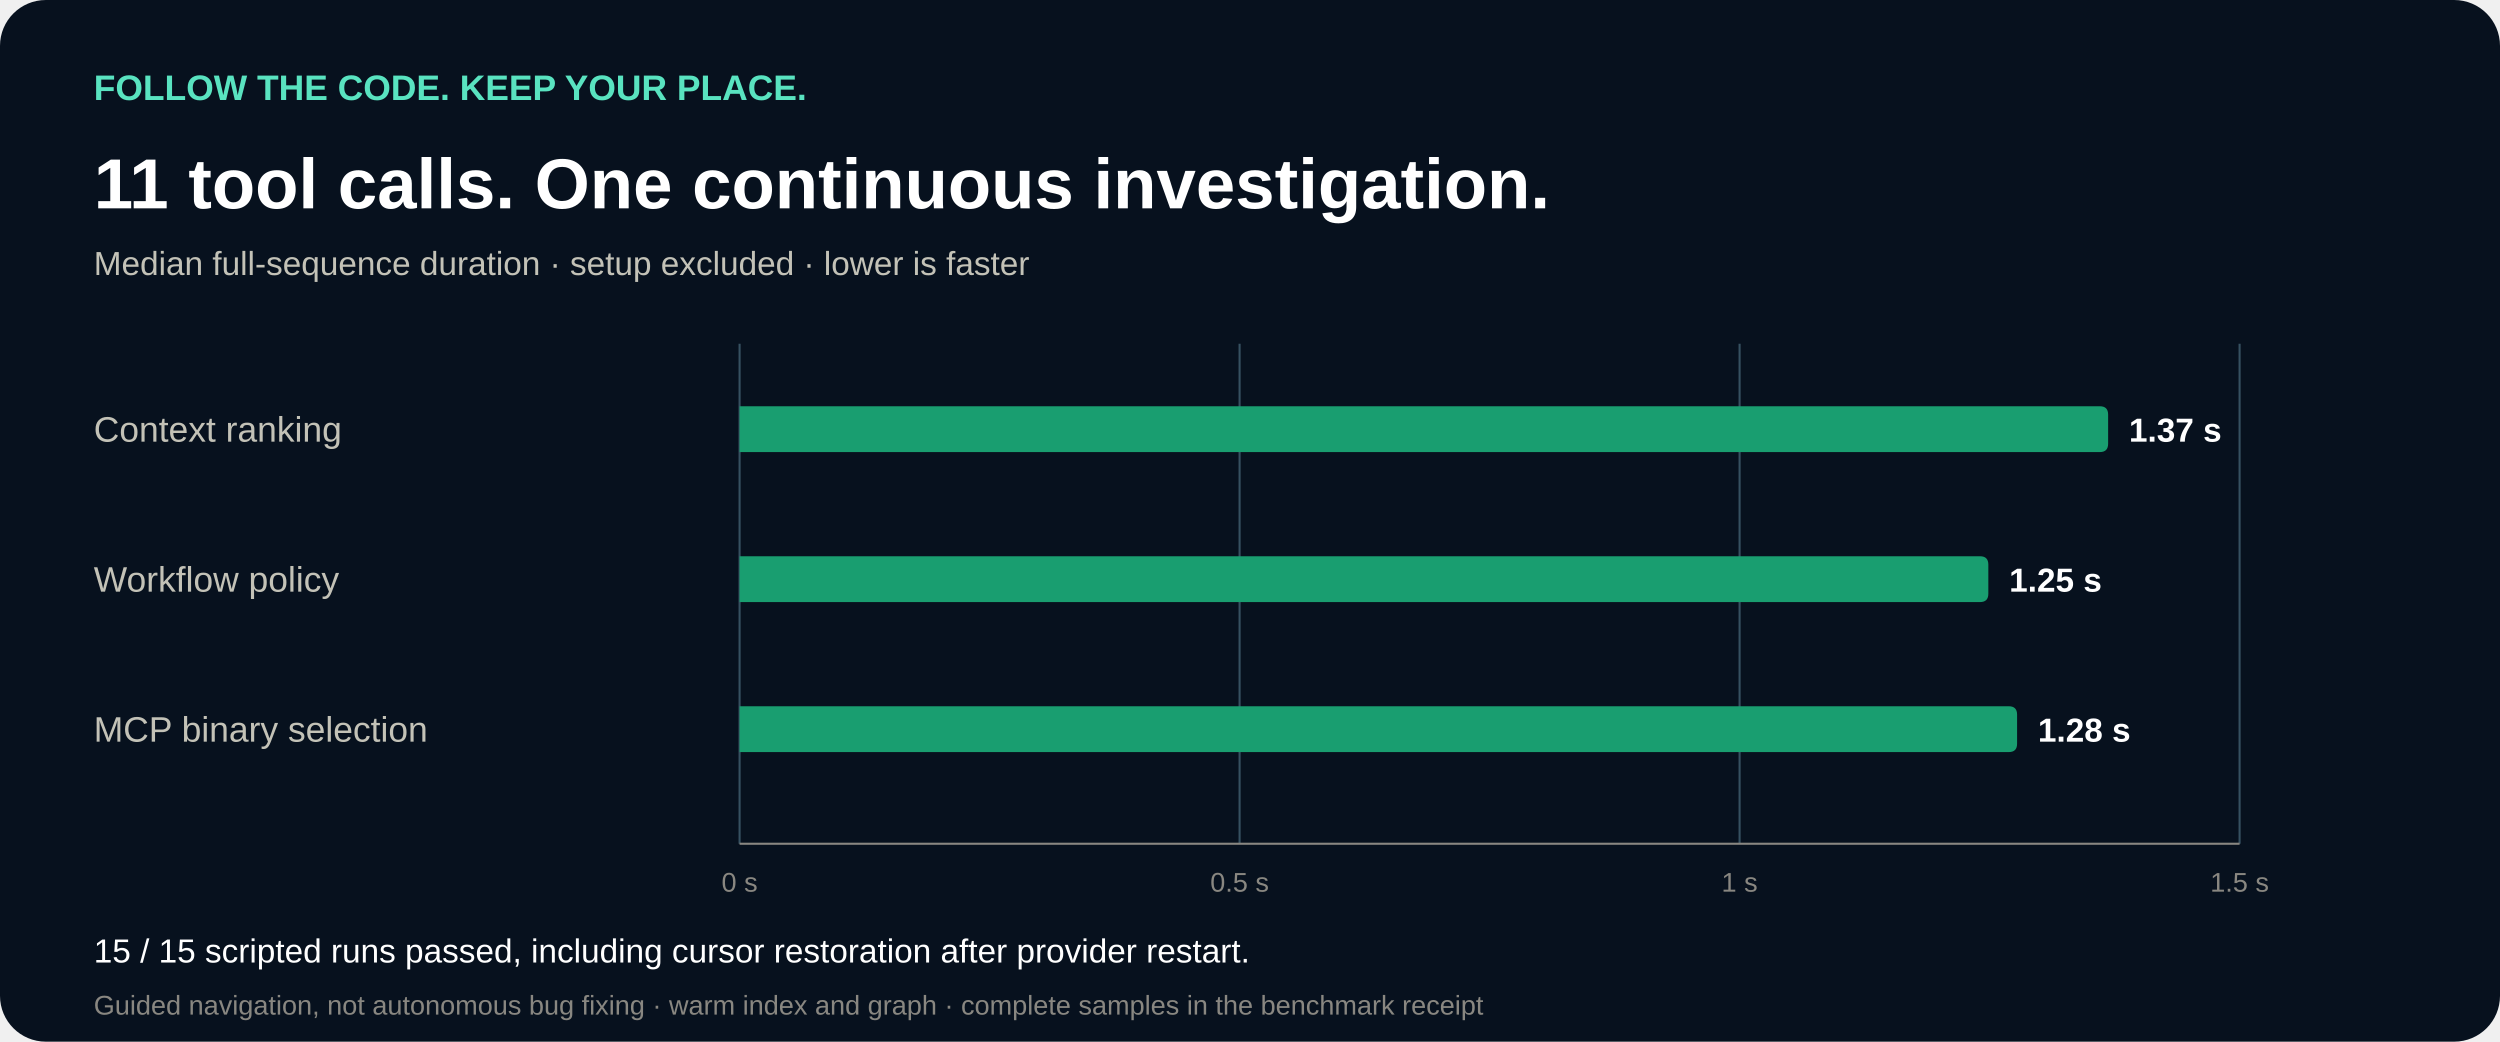
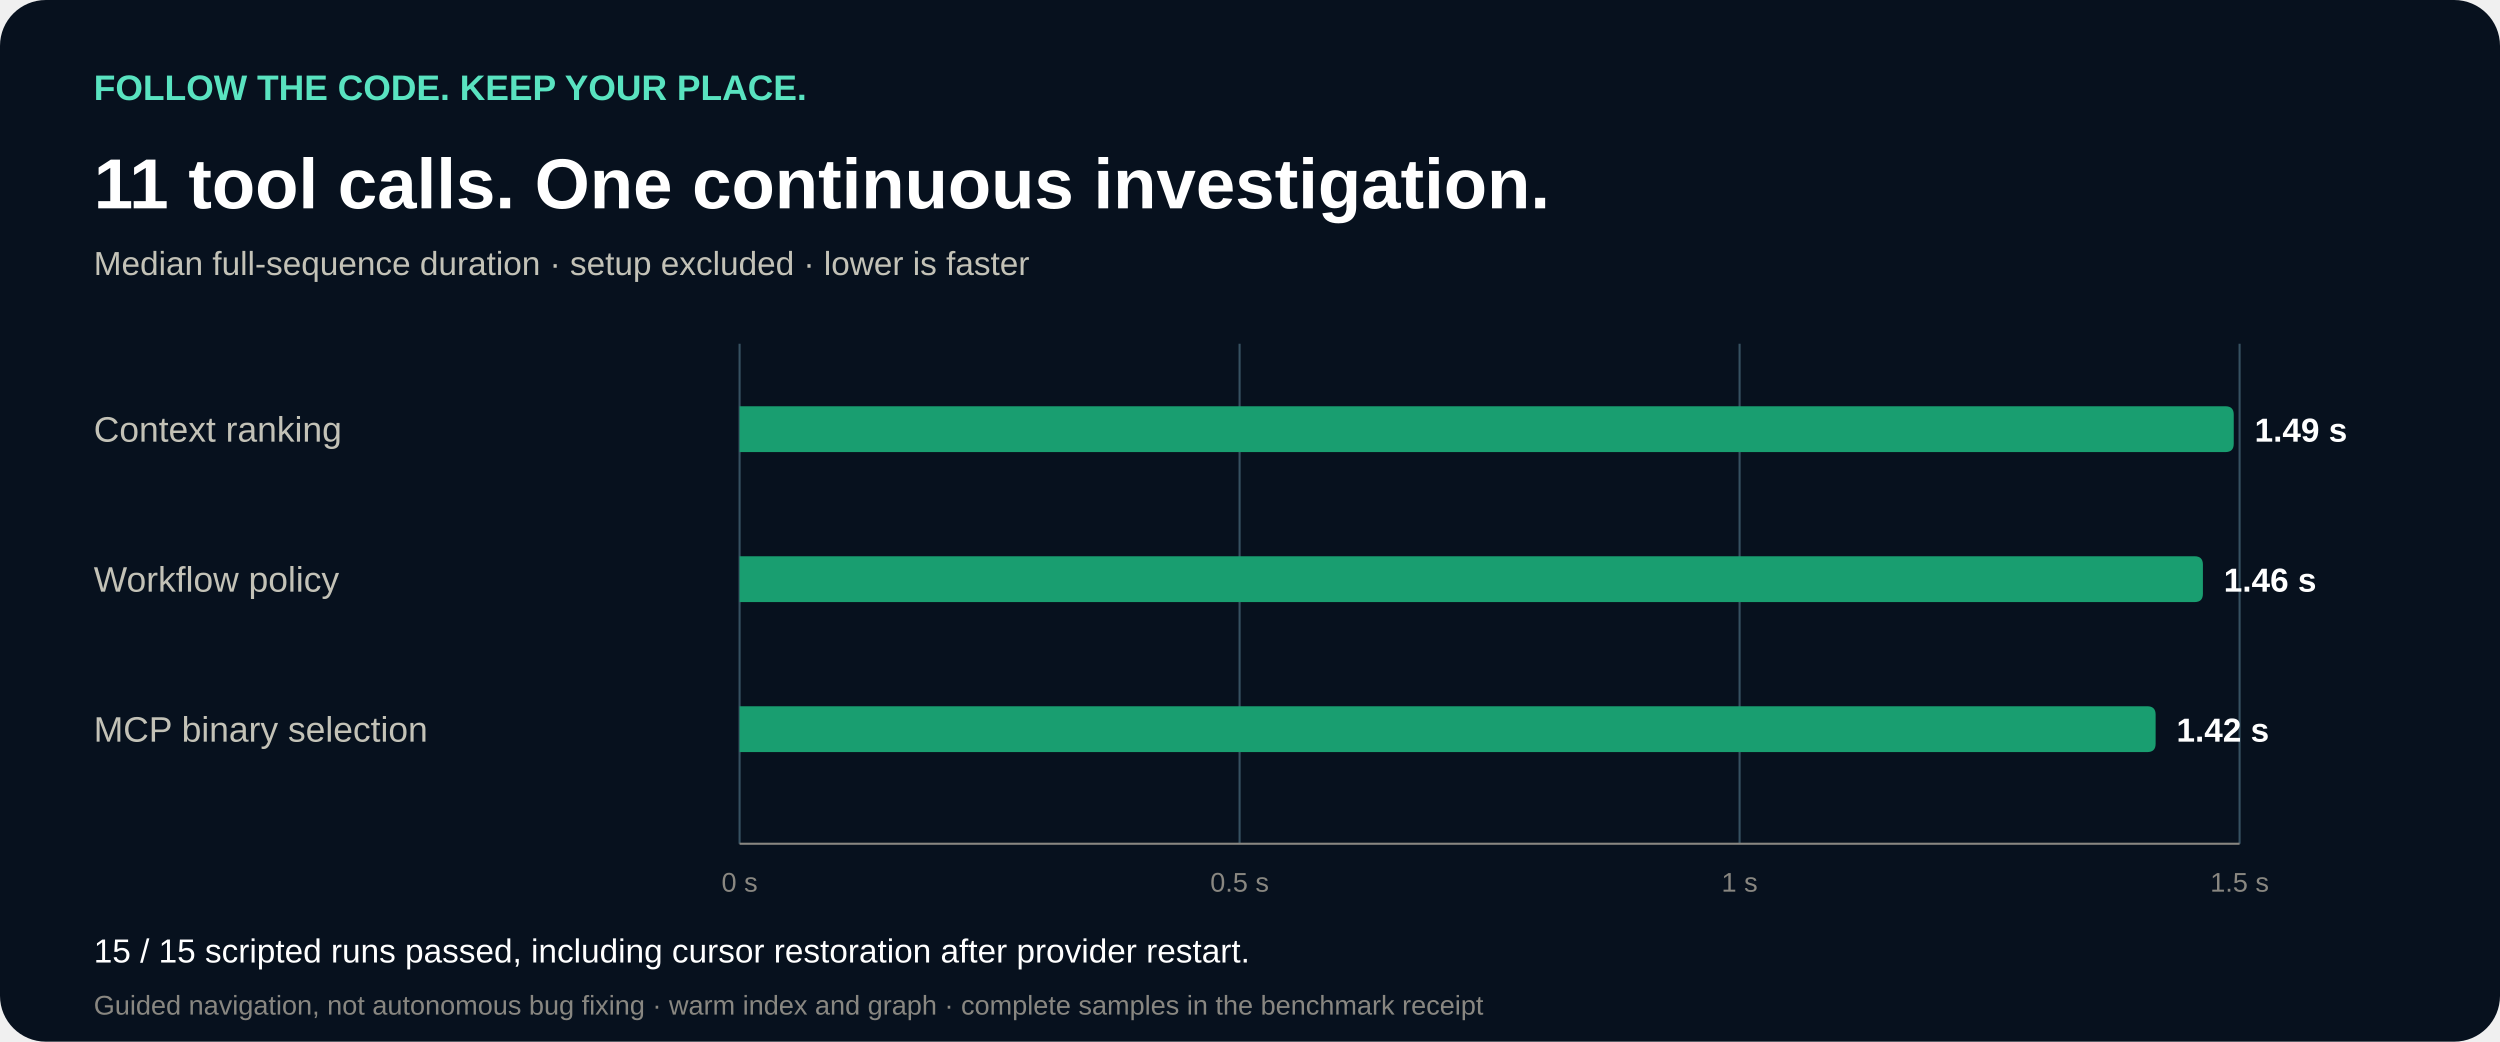
<svg xmlns="http://www.w3.org/2000/svg" width="1200" height="500" viewBox="0 0 1200 500" role="img" aria-labelledby="title desc">
  <rect width="1200" height="500" rx="22" fill="#07111e" />
  <text x="45" y="48" font-family="Arial,sans-serif" font-size="17" font-weight="700" fill="#59e3c0">FOLLOW THE CODE. KEEP YOUR PLACE.</text>
  <text x="45" y="100" font-family="Arial,sans-serif" font-size="34" font-weight="700" fill="#ffffff">11 tool calls. One continuous investigation.</text>
  <text x="45" y="132" font-family="Arial,sans-serif" font-size="16" fill="#c3c2b7">Median full-sequence duration · setup excluded · lower is faster</text>
  <line x1="355.0" y1="165" x2="355.0" y2="405" stroke="#365161" stroke-width="1" />
  <text x="355.0" y="428" text-anchor="middle" font-family="Arial,sans-serif" font-size="13" fill="#898781">0 s</text>
  <line x1="595.0" y1="165" x2="595.0" y2="405" stroke="#365161" stroke-width="1" />
  <text x="595.0" y="428" text-anchor="middle" font-family="Arial,sans-serif" font-size="13" fill="#898781">0.5 s</text>
  <line x1="835.0" y1="165" x2="835.0" y2="405" stroke="#365161" stroke-width="1" />
  <text x="835.0" y="428" text-anchor="middle" font-family="Arial,sans-serif" font-size="13" fill="#898781">1 s</text>
  <line x1="1075.0" y1="165" x2="1075.0" y2="405" stroke="#365161" stroke-width="1" />
  <text x="1075.0" y="428" text-anchor="middle" font-family="Arial,sans-serif" font-size="13" fill="#898781">1.5 s</text>
  <text x="45" y="212" font-family="Arial,sans-serif" font-size="17" fill="#c3c2b7">Context ranking</text>
-   <path d="M355.0 195.0 H1007.9 Q1011.9 195.0 1011.9 199.0 V213.0 Q1011.9 217.0 1007.9 217.0 H355.0 Z" fill="#199e70" />
-   <text x="1021.9" y="212" font-family="Arial,sans-serif" font-size="16" font-weight="700" fill="#ffffff">1.37 s</text>
+   <path d="M355.0 195.0 H1068.2 Q1072.2 195.0 1072.2 199.0 V213.0 Q1072.2 217.0 1068.2 217.0 H355.0 Z" fill="#199e70" />
+   <text x="1082.2" y="212" font-family="Arial,sans-serif" font-size="16" font-weight="700" fill="#ffffff">1.49 s</text>
  <text x="45" y="284" font-family="Arial,sans-serif" font-size="17" fill="#c3c2b7">Workflow policy</text>
-   <path d="M355.0 267.0 H950.4 Q954.4 267.0 954.4 271.0 V285.0 Q954.4 289.0 950.4 289.0 H355.0 Z" fill="#199e70" />
-   <text x="964.4" y="284" font-family="Arial,sans-serif" font-size="16" font-weight="700" fill="#ffffff">1.25 s</text>
+   <path d="M355.0 267.0 H1053.4 Q1057.4 267.0 1057.4 271.0 V285.0 Q1057.4 289.0 1053.4 289.0 H355.0 Z" fill="#199e70" />
+   <text x="1067.4" y="284" font-family="Arial,sans-serif" font-size="16" font-weight="700" fill="#ffffff">1.46 s</text>
  <text x="45" y="356" font-family="Arial,sans-serif" font-size="17" fill="#c3c2b7">MCP binary selection</text>
-   <path d="M355.0 339.0 H964.2 Q968.2 339.0 968.2 343.0 V357.0 Q968.2 361.0 964.2 361.0 H355.0 Z" fill="#199e70" />
-   <text x="978.2" y="356" font-family="Arial,sans-serif" font-size="16" font-weight="700" fill="#ffffff">1.28 s</text>
+   <path d="M355.0 339.0 H1030.7 Q1034.7 339.0 1034.7 343.0 V357.0 Q1034.7 361.0 1030.7 361.0 H355.0 Z" fill="#199e70" />
+   <text x="1044.7" y="356" font-family="Arial,sans-serif" font-size="16" font-weight="700" fill="#ffffff">1.42 s</text>
  <line x1="355" y1="405" x2="1075" y2="405" stroke="#898781" stroke-width="1" />
  <text x="45" y="462" font-family="Arial,sans-serif" font-size="16" fill="#ffffff">15 / 15 scripted runs passed, including cursor restoration after provider restart.</text>
  <text x="45" y="487" font-family="Arial,sans-serif" font-size="13" fill="#898781">Guided navigation, not autonomous bug fixing · warm index and graph · complete samples in the benchmark receipt</text>
</svg>
